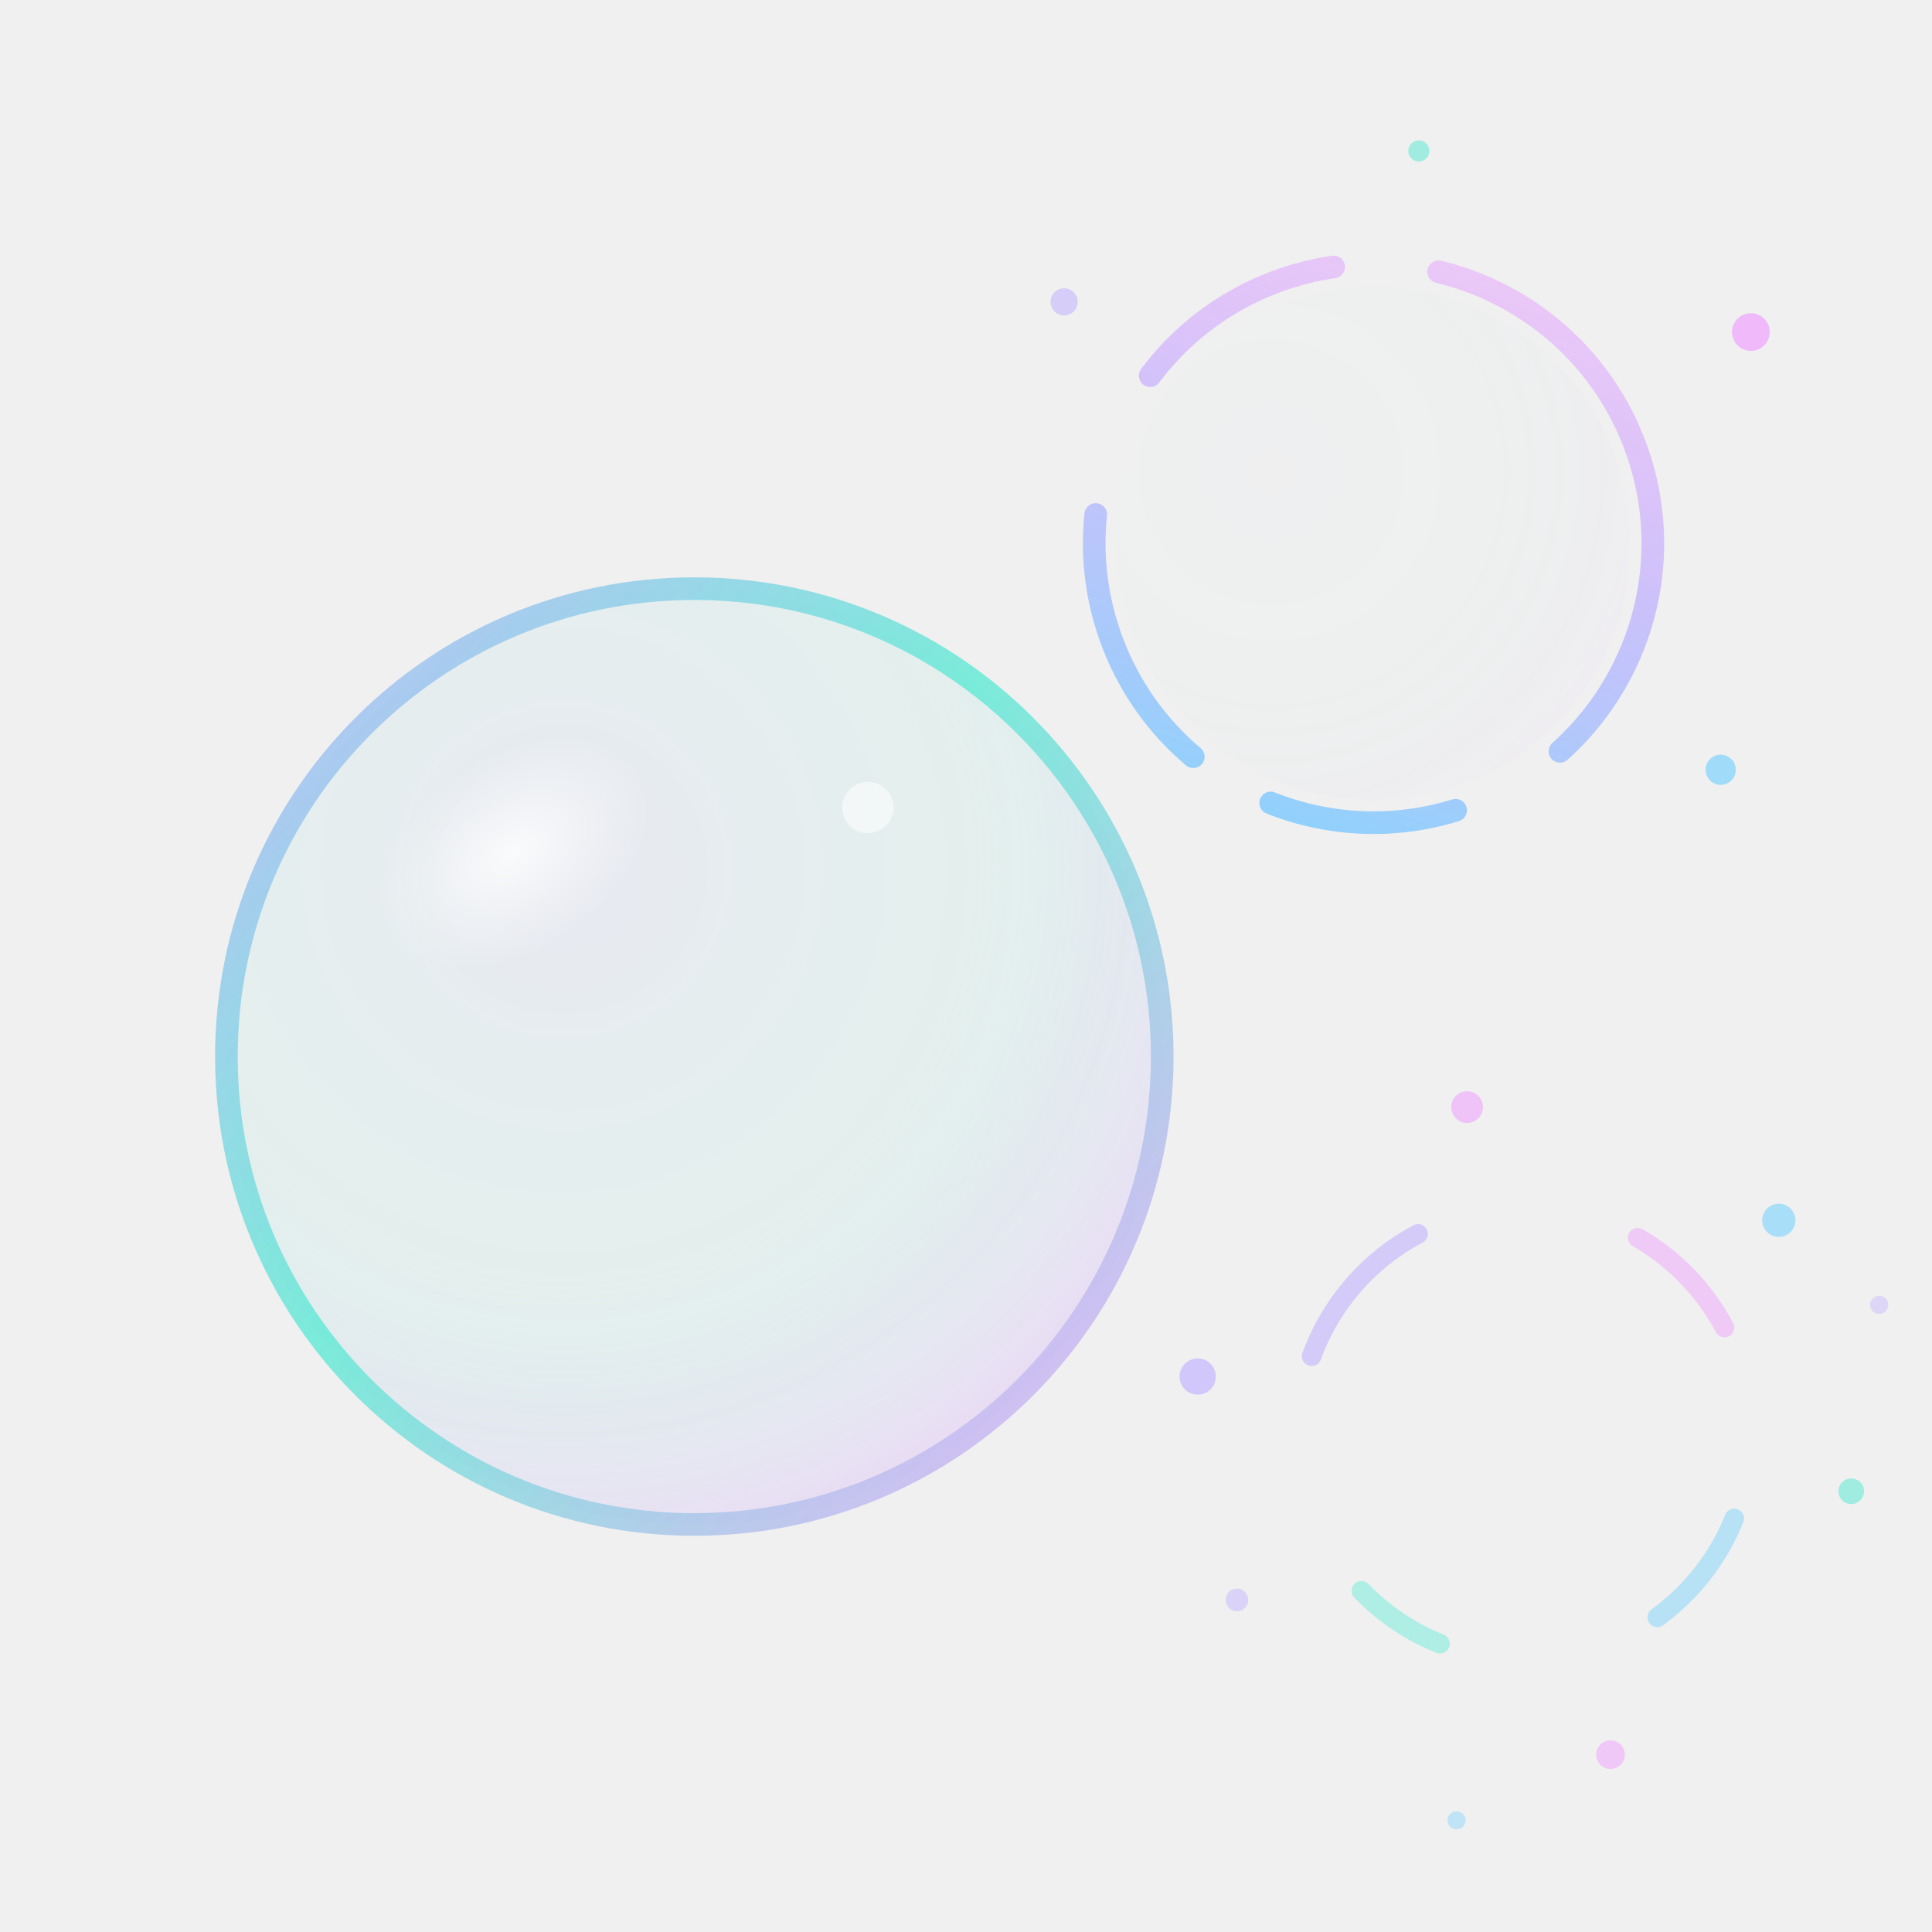
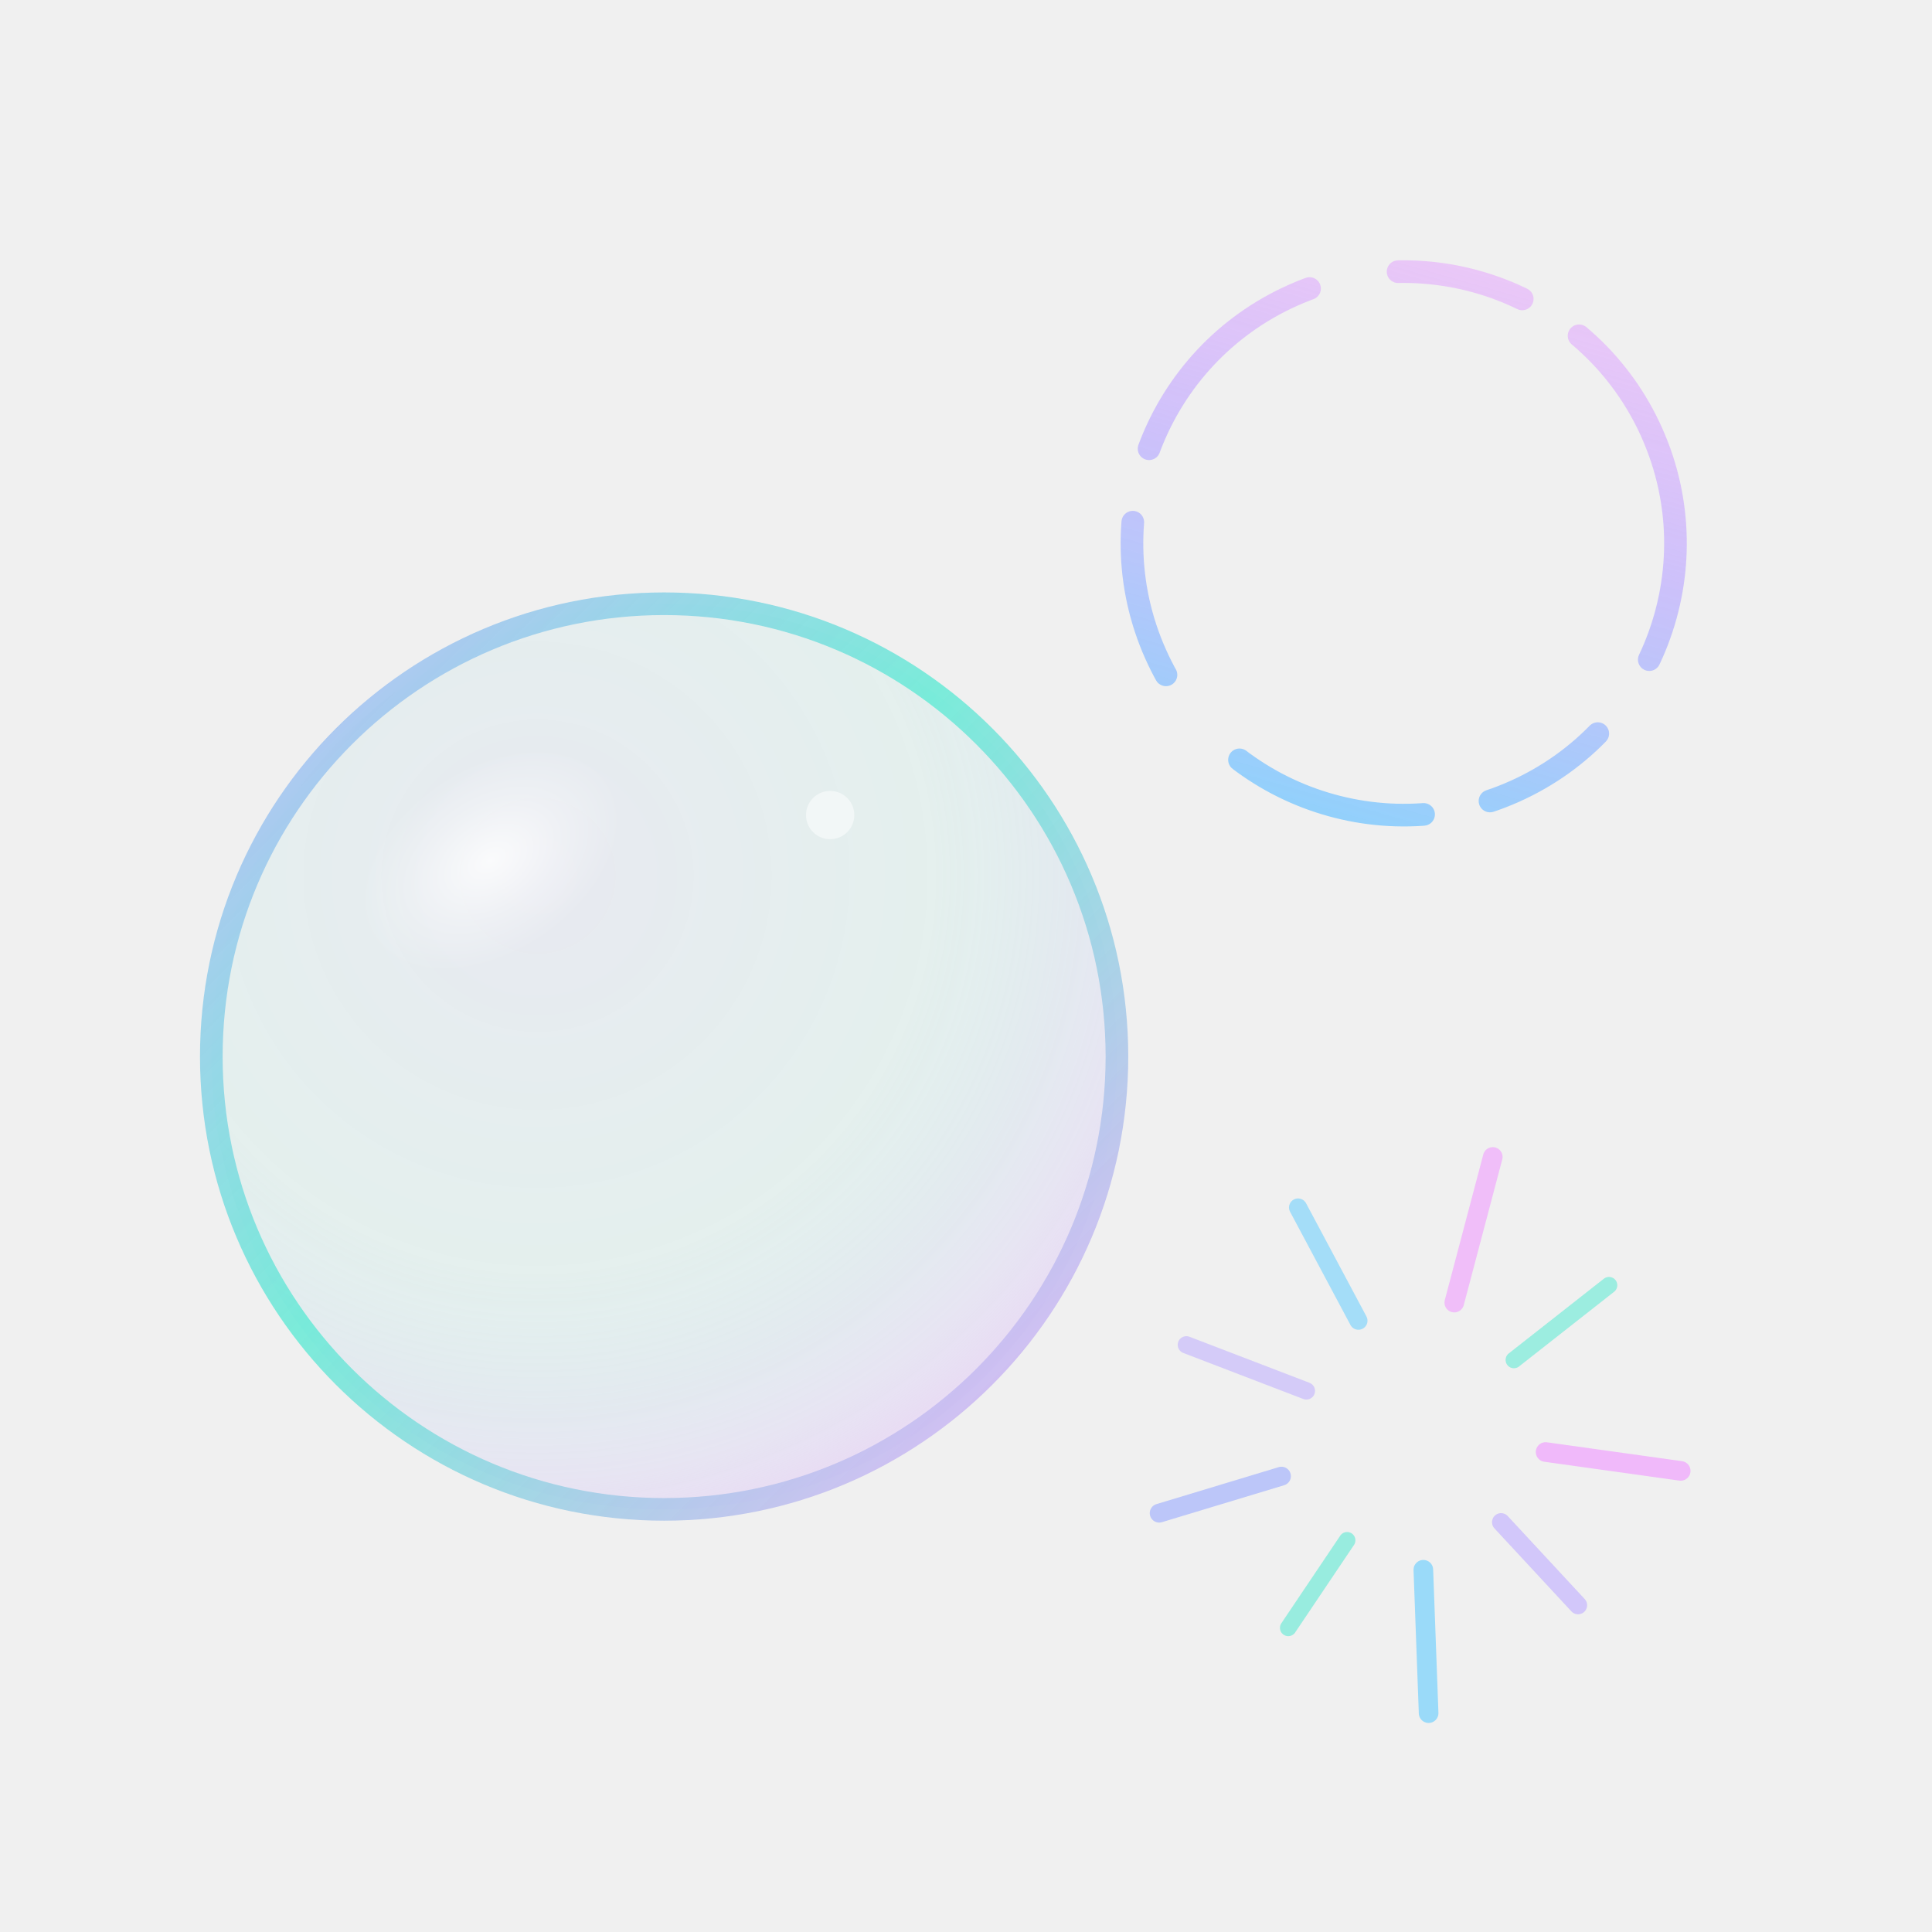
<svg xmlns="http://www.w3.org/2000/svg" viewBox="0 0 256 256" width="256" height="256" role="img" aria-label="Ephemeral">
  <defs>
    <radialGradient id="film" cx="36%" cy="30%" r="80%">
      <stop offset="0%" stop-color="#a5b4fc" stop-opacity="0.10" />
      <stop offset="55%" stop-color="#5eead4" stop-opacity="0.08" />
      <stop offset="84%" stop-color="#c4b5fd" stop-opacity="0.20" />
      <stop offset="100%" stop-color="#f0abfc" stop-opacity="0.42" />
    </radialGradient>
    <linearGradient id="rim" x1="0%" y1="0%" x2="100%" y2="100%">
      <stop offset="0%" stop-color="#c4b5fd" stop-opacity="0.95" />
      <stop offset="45%" stop-color="#5eead4" stop-opacity="0.8" />
      <stop offset="100%" stop-color="#f0abfc" stop-opacity="0.95" />
    </linearGradient>
-     <linearGradient id="tearing" x1="10%" y1="100%" x2="90%" y2="0%">
+     <linearGradient id="breaking" x1="8%" y1="100%" x2="92%" y2="0%">
      <stop offset="0%" stop-color="#7dd3fc" stop-opacity="0.95" />
      <stop offset="55%" stop-color="#c4b5fd" stop-opacity="0.8" />
      <stop offset="100%" stop-color="#f0abfc" stop-opacity="0.55" />
    </linearGradient>
    <radialGradient id="glint" cx="50%" cy="50%" r="50%">
      <stop offset="0%" stop-color="#ffffff" stop-opacity="0.8" />
      <stop offset="55%" stop-color="#ffffff" stop-opacity="0.3" />
      <stop offset="100%" stop-color="#ffffff" stop-opacity="0" />
    </radialGradient>
  </defs>
-   <circle cx="92" cy="140" r="62" fill="url(#film)" />
-   <circle cx="92" cy="140" r="62" fill="none" stroke="url(#rim)" stroke-width="3" />
-   <ellipse cx="68" cy="113" rx="20" ry="13" fill="url(#glint)" transform="rotate(-34 68 113)" />
-   <circle cx="115" cy="107" r="3.4" fill="#ffffff" opacity="0.52" />
-   <g transform="rotate(-20 182 72)">
-     <circle cx="182" cy="72" r="34" fill="url(#film)" opacity="0.16" />
-     <circle cx="182" cy="72" r="37" fill="none" stroke="url(#tearing)" stroke-width="3" stroke-linecap="round" stroke-dasharray="44 16 25 12 36 20 29 14" />
+   <circle cx="88" cy="140" r="60" fill="url(#film)" />
+   <circle cx="88" cy="140" r="60" fill="none" stroke="url(#rim)" stroke-width="3" />
+   <ellipse cx="65" cy="114" rx="19" ry="12.5" fill="url(#glint)" transform="rotate(-34 65 114)" />
+   <circle cx="110" cy="108" r="3.2" fill="#ffffff" opacity="0.5" />
+   <circle cx="186" cy="72" r="36" fill="none" stroke="url(#breaking)" stroke-width="3" stroke-linecap="round" stroke-dasharray="31 12 17 9 26 15 21 10" transform="rotate(-24 186 72)" />
+   <g fill="none" stroke-linecap="round">
+     <path d="M 204.8 192.4 L 222.7 194.9" stroke="#f0abfc" stroke-width="2.6" opacity="0.8" />
+     <path d="M 198.9 201.7 L 209.1 212.7" stroke="#c4b5fd" stroke-width="2.4" opacity="0.7" />
+     <path d="M 188.6 208 L 189.3 227" stroke="#7dd3fc" stroke-width="2.6" opacity="0.75" />
+     <path d="M 178.5 204.1 L 170.7 215.7" stroke="#5eead4" stroke-width="2.2" opacity="0.6" />
+     <path d="M 169.8 195.6 L 153.6 200.5" stroke="#a5b4fc" stroke-width="2.5" opacity="0.7" />
+     <path d="M 173.1 184.3 L 157.2 178.2" stroke="#c4b5fd" stroke-width="2.3" opacity="0.62" />
+     <path d="M 180 175 L 172 160" stroke="#7dd3fc" stroke-width="2.4" opacity="0.66" />
+     <path d="M 192.7 172.6 L 197.8 153.3" stroke="#f0abfc" stroke-width="2.6" opacity="0.72" />
+     <path d="M 200.6 180.2 L 213.2 170.3" stroke="#5eead4" stroke-width="2.2" opacity="0.58" />
  </g>
-   <circle cx="232" cy="44" r="2.5" fill="#f0abfc" opacity="0.8" />
-   <circle cx="228" cy="102" r="2" fill="#7dd3fc" opacity="0.7" />
-   <circle cx="141" cy="40" r="1.8" fill="#c4b5fd" opacity="0.6" />
-   <circle cx="188" cy="20" r="1.4" fill="#5eead4" opacity="0.55" />
-   <g fill="none" stroke-linecap="round" stroke-width="2.6">
-     <path d="M 173.8 179.7 A 30 30 0 0 1 187.9 163.5" stroke="#c4b5fd" opacity="0.62" />
-     <path d="M 217.0 164.0 A 30 30 0 0 1 228.5 175.9" stroke="#f0abfc" opacity="0.55" />
-     <path d="M 229.8 201.2 A 30 30 0 0 1 219.6 214.3" stroke="#7dd3fc" opacity="0.5" />
-     <path d="M 190.8 217.8 A 30 30 0 0 1 180.4 210.8" stroke="#5eead4" opacity="0.45" />
-   </g>
-   <circle cx="158.7" cy="182.4" r="2.4" fill="#c4b5fd" opacity="0.7" />
-   <circle cx="194.4" cy="146.7" r="2.1" fill="#f0abfc" opacity="0.66" />
-   <circle cx="235.7" cy="161.7" r="2.2" fill="#7dd3fc" opacity="0.62" />
-   <circle cx="245.3" cy="197.6" r="1.7" fill="#5eead4" opacity="0.55" />
-   <circle cx="213.4" cy="232.5" r="1.9" fill="#f0abfc" opacity="0.58" />
-   <circle cx="163.9" cy="212.0" r="1.5" fill="#c4b5fd" opacity="0.5" />
-   <circle cx="249.0" cy="172.9" r="1.2" fill="#c4b5fd" opacity="0.44" />
-   <circle cx="193.0" cy="241.2" r="1.2" fill="#7dd3fc" opacity="0.42" />
</svg>
